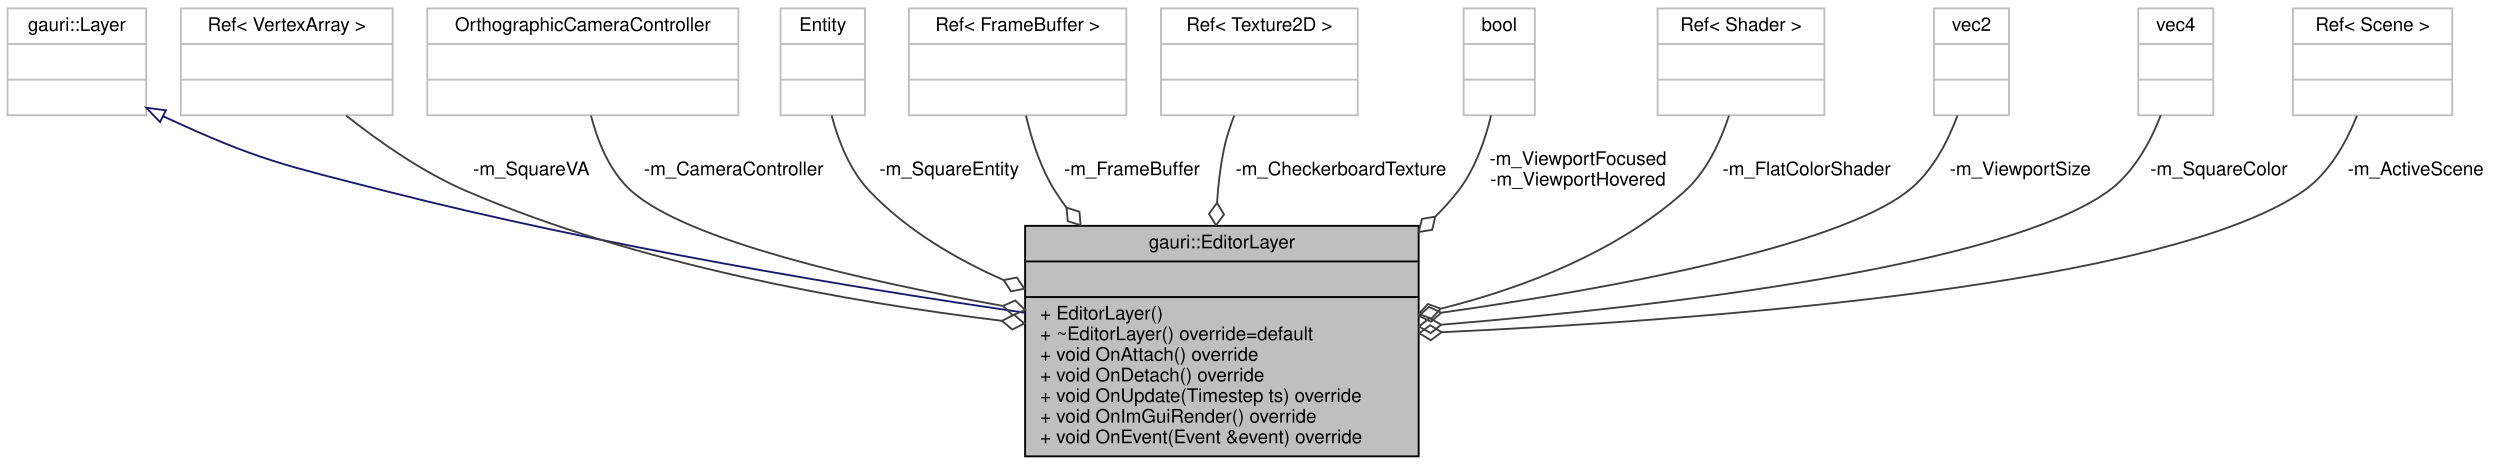
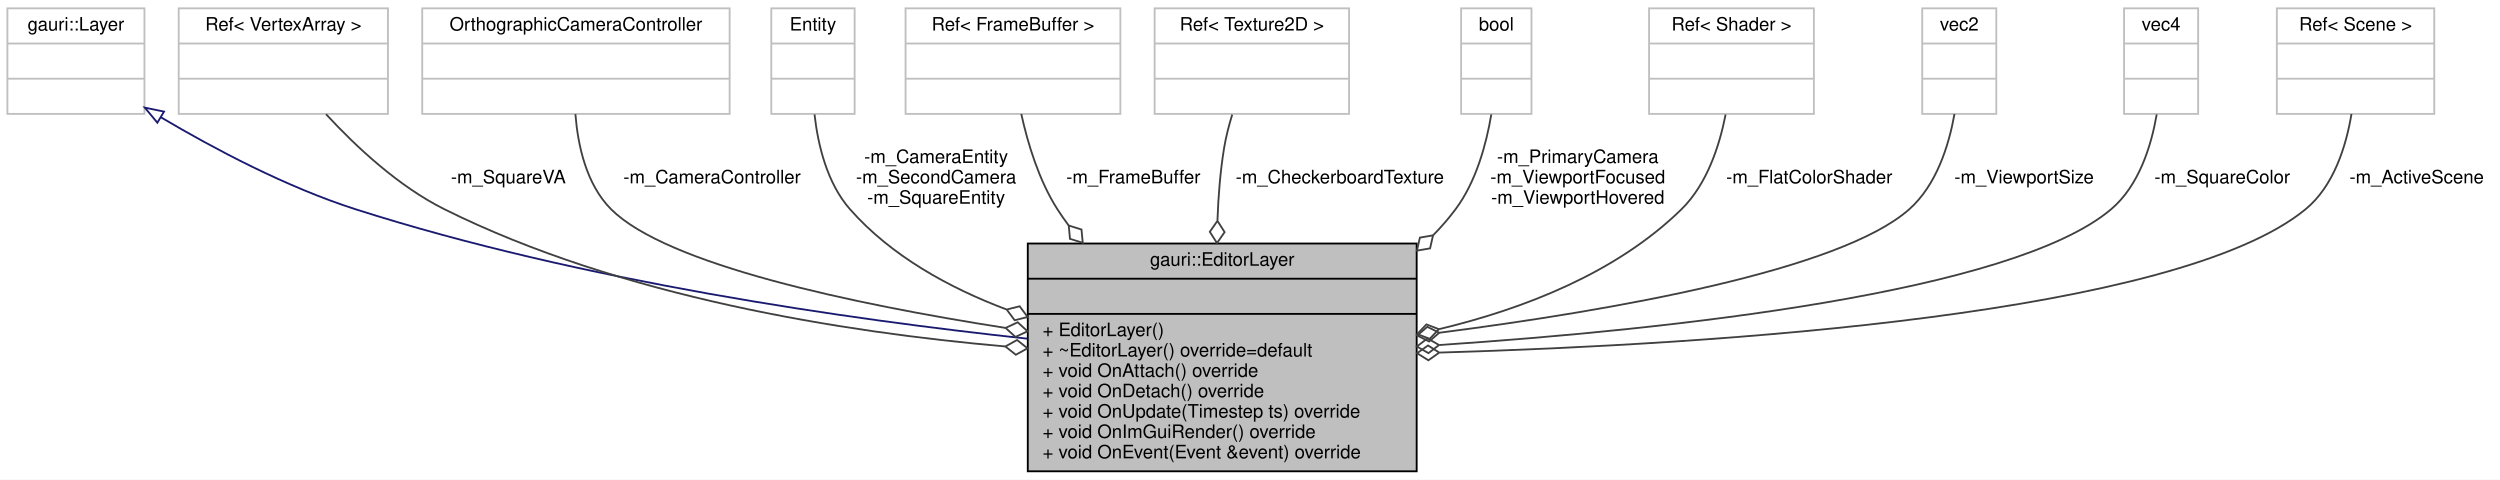
- <svg xmlns="http://www.w3.org/2000/svg" xmlns:xlink="http://www.w3.org/1999/xlink" width="1334pt" height="248pt" viewBox="0.00 0.00 1334.00 248.00">
-   <g id="graph0" class="graph" transform="scale(1 1) rotate(0) translate(4 244)">
-     <polygon fill="white" stroke="transparent" points="-4,4 -4,-244 1330,-244 1330,4 -4,4" />
+ <svg xmlns="http://www.w3.org/2000/svg" xmlns:xlink="http://www.w3.org/1999/xlink" width="1350pt" height="259pt" viewBox="0.00 0.00 1350.00 259.00">
+   <g id="graph0" class="graph" transform="scale(1 1) rotate(0) translate(4 255)">
+     <polygon fill="white" stroke="transparent" points="-4,4 -4,-255 1346,-255 1346,4 -4,4" />
    <g id="node1" class="node">
      <g id="a_node1">
        <a xlink:title=" ">
-           <polygon fill="#bfbfbf" stroke="black" points="543,-0.5 543,-123.5 753,-123.5 753,-0.5 543,-0.5" />
-           <text text-anchor="middle" x="648" y="-111.5" font-family="Helvetica,sans-Serif" font-size="10.00">gauri::EditorLayer</text>
-           <polyline fill="none" stroke="black" points="543,-104.5 753,-104.5 " />
-           <text text-anchor="middle" x="648" y="-92.5" font-family="Helvetica,sans-Serif" font-size="10.00"> </text>
-           <polyline fill="none" stroke="black" points="543,-85.5 753,-85.5 " />
-           <text text-anchor="start" x="551" y="-73.5" font-family="Helvetica,sans-Serif" font-size="10.00">+ EditorLayer()</text>
-           <text text-anchor="start" x="551" y="-62.5" font-family="Helvetica,sans-Serif" font-size="10.00">+ ~EditorLayer() override=default</text>
-           <text text-anchor="start" x="551" y="-51.5" font-family="Helvetica,sans-Serif" font-size="10.00">+ void OnAttach() override</text>
-           <text text-anchor="start" x="551" y="-40.5" font-family="Helvetica,sans-Serif" font-size="10.00">+ void OnDetach() override</text>
-           <text text-anchor="start" x="551" y="-29.5" font-family="Helvetica,sans-Serif" font-size="10.00">+ void OnUpdate(Timestep ts) override</text>
-           <text text-anchor="start" x="551" y="-18.5" font-family="Helvetica,sans-Serif" font-size="10.00">+ void OnImGuiRender() override</text>
-           <text text-anchor="start" x="551" y="-7.5" font-family="Helvetica,sans-Serif" font-size="10.00">+ void OnEvent(Event &amp;event) override</text>
+           <polygon fill="#bfbfbf" stroke="black" points="551,-0.5 551,-123.5 761,-123.5 761,-0.5 551,-0.5" />
+           <text text-anchor="middle" x="656" y="-111.5" font-family="Helvetica,sans-Serif" font-size="10.00">gauri::EditorLayer</text>
+           <polyline fill="none" stroke="black" points="551,-104.5 761,-104.5 " />
+           <text text-anchor="middle" x="656" y="-92.5" font-family="Helvetica,sans-Serif" font-size="10.00"> </text>
+           <polyline fill="none" stroke="black" points="551,-85.5 761,-85.5 " />
+           <text text-anchor="start" x="559" y="-73.5" font-family="Helvetica,sans-Serif" font-size="10.00">+ EditorLayer()</text>
+           <text text-anchor="start" x="559" y="-62.5" font-family="Helvetica,sans-Serif" font-size="10.00">+ ~EditorLayer() override=default</text>
+           <text text-anchor="start" x="559" y="-51.5" font-family="Helvetica,sans-Serif" font-size="10.00">+ void OnAttach() override</text>
+           <text text-anchor="start" x="559" y="-40.5" font-family="Helvetica,sans-Serif" font-size="10.00">+ void OnDetach() override</text>
+           <text text-anchor="start" x="559" y="-29.5" font-family="Helvetica,sans-Serif" font-size="10.00">+ void OnUpdate(Timestep ts) override</text>
+           <text text-anchor="start" x="559" y="-18.5" font-family="Helvetica,sans-Serif" font-size="10.00">+ void OnImGuiRender() override</text>
+           <text text-anchor="start" x="559" y="-7.5" font-family="Helvetica,sans-Serif" font-size="10.00">+ void OnEvent(Event &amp;event) override</text>
        </a>
      </g>
    </g>
    <g id="node2" class="node">
      <g id="a_node2">
        <a xlink:title=" ">
-           <polygon fill="white" stroke="#bfbfbf" points="0,-182.5 0,-239.5 74,-239.5 74,-182.5 0,-182.5" />
-           <text text-anchor="middle" x="37" y="-227.5" font-family="Helvetica,sans-Serif" font-size="10.00">gauri::Layer</text>
-           <polyline fill="none" stroke="#bfbfbf" points="0,-220.5 74,-220.5 " />
-           <text text-anchor="middle" x="37" y="-208.5" font-family="Helvetica,sans-Serif" font-size="10.00"> </text>
-           <polyline fill="none" stroke="#bfbfbf" points="0,-201.5 74,-201.5 " />
-           <text text-anchor="middle" x="37" y="-189.5" font-family="Helvetica,sans-Serif" font-size="10.00"> </text>
+           <polygon fill="white" stroke="#bfbfbf" points="0,-193.5 0,-250.5 74,-250.5 74,-193.5 0,-193.5" />
+           <text text-anchor="middle" x="37" y="-238.5" font-family="Helvetica,sans-Serif" font-size="10.00">gauri::Layer</text>
+           <polyline fill="none" stroke="#bfbfbf" points="0,-231.5 74,-231.5 " />
+           <text text-anchor="middle" x="37" y="-219.5" font-family="Helvetica,sans-Serif" font-size="10.00"> </text>
+           <polyline fill="none" stroke="#bfbfbf" points="0,-212.5 74,-212.5 " />
+           <text text-anchor="middle" x="37" y="-200.5" font-family="Helvetica,sans-Serif" font-size="10.00"> </text>
        </a>
      </g>
    </g>
    <g id="edge1" class="edge">
-       <path fill="none" stroke="midnightblue" d="M82.72,-182.13C82.81,-182.09 82.91,-182.04 83,-182 133.59,-158.46 147.93,-155.79 202,-142 317.25,-112.6 452,-90.36 542.98,-77.09" />
-       <polygon fill="none" stroke="midnightblue" points="81.38,-178.89 74.02,-186.51 84.53,-185.14 81.38,-178.89" />
+       <path fill="none" stroke="midnightblue" d="M82.87,-191.67C111.9,-174.49 150.84,-153.89 188,-142 309.25,-103.2 454.61,-82.46 550.81,-72.11" />
+       <polygon fill="none" stroke="midnightblue" points="80.97,-188.74 74.2,-196.88 84.57,-194.74 80.97,-188.74" />
    </g>
    <g id="node3" class="node">
      <g id="a_node3">
        <a xlink:title=" ">
-           <polygon fill="white" stroke="#bfbfbf" points="92.5,-182.5 92.5,-239.5 205.5,-239.5 205.5,-182.5 92.5,-182.5" />
-           <text text-anchor="middle" x="149" y="-227.5" font-family="Helvetica,sans-Serif" font-size="10.00">Ref&lt; VertexArray &gt;</text>
-           <polyline fill="none" stroke="#bfbfbf" points="92.5,-220.5 205.5,-220.5 " />
-           <text text-anchor="middle" x="149" y="-208.5" font-family="Helvetica,sans-Serif" font-size="10.00"> </text>
-           <polyline fill="none" stroke="#bfbfbf" points="92.5,-201.5 205.5,-201.5 " />
-           <text text-anchor="middle" x="149" y="-189.5" font-family="Helvetica,sans-Serif" font-size="10.00"> </text>
+           <polygon fill="white" stroke="#bfbfbf" points="92.5,-193.5 92.5,-250.5 205.5,-250.5 205.5,-193.5 92.5,-193.5" />
+           <text text-anchor="middle" x="149" y="-238.5" font-family="Helvetica,sans-Serif" font-size="10.00">Ref&lt; VertexArray &gt;</text>
+           <polyline fill="none" stroke="#bfbfbf" points="92.5,-231.5 205.5,-231.5 " />
+           <text text-anchor="middle" x="149" y="-219.5" font-family="Helvetica,sans-Serif" font-size="10.00"> </text>
+           <polyline fill="none" stroke="#bfbfbf" points="92.5,-212.5 205.5,-212.5 " />
+           <text text-anchor="middle" x="149" y="-200.5" font-family="Helvetica,sans-Serif" font-size="10.00"> </text>
        </a>
      </g>
    </g>
    <g id="edge2" class="edge">
-       <path fill="none" stroke="#404040" d="M180.68,-182.36C198.47,-168.24 221.72,-151.98 245,-142 336.5,-102.78 448.08,-82.84 530.61,-72.82" />
-       <polygon fill="none" stroke="#404040" points="530.66,-72.81 536.15,-68.14 542.57,-71.41 537.08,-76.08 530.66,-72.81" />
-       <text text-anchor="middle" x="279.5" y="-150.5" font-family="Helvetica,sans-Serif" font-size="10.00"> -m_SquareVA</text>
+       <path fill="none" stroke="#404040" d="M172.05,-193.34C188.16,-175.88 211.16,-154.36 236,-142 331.17,-94.66 451.35,-75.56 538.75,-67.93" />
+       <polygon fill="none" stroke="#404040" points="538.9,-67.91 544.55,-63.43 550.86,-66.92 545.21,-71.4 538.9,-67.91" />
+       <text text-anchor="middle" x="270.5" y="-156" font-family="Helvetica,sans-Serif" font-size="10.00"> -m_SquareVA</text>
    </g>
    <g id="node4" class="node">
      <g id="a_node4">
        <a xlink:title=" ">
-           <polygon fill="white" stroke="#bfbfbf" points="224,-182.5 224,-239.5 390,-239.5 390,-182.5 224,-182.5" />
-           <text text-anchor="middle" x="307" y="-227.5" font-family="Helvetica,sans-Serif" font-size="10.00">OrthographicCameraController</text>
-           <polyline fill="none" stroke="#bfbfbf" points="224,-220.5 390,-220.5 " />
-           <text text-anchor="middle" x="307" y="-208.5" font-family="Helvetica,sans-Serif" font-size="10.00"> </text>
-           <polyline fill="none" stroke="#bfbfbf" points="224,-201.5 390,-201.5 " />
-           <text text-anchor="middle" x="307" y="-189.5" font-family="Helvetica,sans-Serif" font-size="10.00"> </text>
+           <polygon fill="white" stroke="#bfbfbf" points="224,-193.5 224,-250.5 390,-250.5 390,-193.5 224,-193.5" />
+           <text text-anchor="middle" x="307" y="-238.5" font-family="Helvetica,sans-Serif" font-size="10.00">OrthographicCameraController</text>
+           <polyline fill="none" stroke="#bfbfbf" points="224,-231.5 390,-231.5 " />
+           <text text-anchor="middle" x="307" y="-219.5" font-family="Helvetica,sans-Serif" font-size="10.00"> </text>
+           <polyline fill="none" stroke="#bfbfbf" points="224,-212.5 390,-212.5 " />
+           <text text-anchor="middle" x="307" y="-200.5" font-family="Helvetica,sans-Serif" font-size="10.00"> </text>
        </a>
      </g>
    </g>
    <g id="edge3" class="edge">
-       <path fill="none" stroke="#404040" d="M311.34,-182.36C314.91,-168.42 321.37,-152.32 333,-142 362.53,-115.81 453.98,-94.63 530.79,-80.83" />
-       <polygon fill="none" stroke="#404040" points="531.16,-80.76 536.37,-75.78 542.98,-78.67 537.76,-83.66 531.16,-80.76" />
-       <text text-anchor="middle" x="387.5" y="-150.5" font-family="Helvetica,sans-Serif" font-size="10.00"> -m_CameraController</text>
+       <path fill="none" stroke="#404040" d="M306.72,-193.38C308.05,-176.38 312.63,-155.36 326,-142 355.99,-112.04 456.56,-90.8 538.87,-77.94" />
+       <polygon fill="none" stroke="#404040" points="539.01,-77.92 544.34,-73.06 550.87,-76.1 545.55,-80.97 539.01,-77.92" />
+       <text text-anchor="middle" x="380.5" y="-156" font-family="Helvetica,sans-Serif" font-size="10.00"> -m_CameraController</text>
    </g>
    <g id="node5" class="node">
      <g id="a_node5">
        <a xlink:title=" ">
-           <polygon fill="white" stroke="#bfbfbf" points="412.5,-182.5 412.5,-239.5 457.5,-239.5 457.5,-182.5 412.5,-182.5" />
-           <text text-anchor="middle" x="435" y="-227.5" font-family="Helvetica,sans-Serif" font-size="10.00">Entity</text>
-           <polyline fill="none" stroke="#bfbfbf" points="412.5,-220.5 457.5,-220.5 " />
-           <text text-anchor="middle" x="435" y="-208.5" font-family="Helvetica,sans-Serif" font-size="10.00"> </text>
-           <polyline fill="none" stroke="#bfbfbf" points="412.5,-201.5 457.5,-201.5 " />
-           <text text-anchor="middle" x="435" y="-189.5" font-family="Helvetica,sans-Serif" font-size="10.00"> </text>
+           <polygon fill="white" stroke="#bfbfbf" points="412.5,-193.5 412.5,-250.5 457.5,-250.5 457.5,-193.5 412.5,-193.5" />
+           <text text-anchor="middle" x="435" y="-238.5" font-family="Helvetica,sans-Serif" font-size="10.00">Entity</text>
+           <polyline fill="none" stroke="#bfbfbf" points="412.5,-231.5 457.5,-231.5 " />
+           <text text-anchor="middle" x="435" y="-219.5" font-family="Helvetica,sans-Serif" font-size="10.00"> </text>
+           <polyline fill="none" stroke="#bfbfbf" points="412.5,-212.5 457.5,-212.5 " />
+           <text text-anchor="middle" x="435" y="-200.5" font-family="Helvetica,sans-Serif" font-size="10.00"> </text>
        </a>
      </g>
    </g>
    <g id="edge4" class="edge">
-       <path fill="none" stroke="#404040" d="M439.75,-182.39C443.33,-168.8 449.49,-153 460,-142 479.58,-121.51 505.3,-106.1 531.41,-94.61" />
-       <polygon fill="none" stroke="#404040" points="531.54,-94.56 535.52,-88.55 542.6,-89.93 538.62,-95.93 531.54,-94.56" />
-       <text text-anchor="middle" x="502.5" y="-150.5" font-family="Helvetica,sans-Serif" font-size="10.00"> -m_SquareEntity</text>
+       <path fill="none" stroke="#404040" d="M435.84,-193.21C437.72,-176.58 442.66,-156.01 455,-142 477.13,-116.88 508.27,-99.67 539.45,-87.91" />
+       <polygon fill="none" stroke="#404040" points="539.62,-87.85 543.92,-82.07 550.92,-83.82 546.61,-89.61 539.62,-87.85" />
+       <text text-anchor="middle" x="501.5" y="-167" font-family="Helvetica,sans-Serif" font-size="10.00"> -m_CameraEntity</text>
+       <text text-anchor="middle" x="501.5" y="-156" font-family="Helvetica,sans-Serif" font-size="10.00">-m_SecondCamera</text>
+       <text text-anchor="middle" x="501.5" y="-145" font-family="Helvetica,sans-Serif" font-size="10.00">-m_SquareEntity</text>
    </g>
    <g id="node6" class="node">
      <g id="a_node6">
        <a xlink:title=" ">
-           <polygon fill="white" stroke="#bfbfbf" points="481,-182.5 481,-239.5 597,-239.5 597,-182.5 481,-182.5" />
-           <text text-anchor="middle" x="539" y="-227.5" font-family="Helvetica,sans-Serif" font-size="10.00">Ref&lt; FrameBuffer &gt;</text>
-           <polyline fill="none" stroke="#bfbfbf" points="481,-220.5 597,-220.5 " />
-           <text text-anchor="middle" x="539" y="-208.5" font-family="Helvetica,sans-Serif" font-size="10.00"> </text>
-           <polyline fill="none" stroke="#bfbfbf" points="481,-201.5 597,-201.5 " />
-           <text text-anchor="middle" x="539" y="-189.5" font-family="Helvetica,sans-Serif" font-size="10.00"> </text>
+           <polygon fill="white" stroke="#bfbfbf" points="485,-193.5 485,-250.5 601,-250.5 601,-193.5 485,-193.5" />
+           <text text-anchor="middle" x="543" y="-238.5" font-family="Helvetica,sans-Serif" font-size="10.00">Ref&lt; FrameBuffer &gt;</text>
+           <polyline fill="none" stroke="#bfbfbf" points="485,-231.5 601,-231.5 " />
+           <text text-anchor="middle" x="543" y="-219.5" font-family="Helvetica,sans-Serif" font-size="10.00"> </text>
+           <polyline fill="none" stroke="#bfbfbf" points="485,-212.5 601,-212.5 " />
+           <text text-anchor="middle" x="543" y="-200.5" font-family="Helvetica,sans-Serif" font-size="10.00"> </text>
        </a>
      </g>
    </g>
    <g id="edge5" class="edge">
-       <path fill="none" stroke="#404040" d="M543.46,-182.38C546.45,-169.4 551.29,-154.16 559,-142 560.87,-139.06 562.88,-136.16 565,-133.31" />
-       <polygon fill="none" stroke="#404040" points="565.09,-133.19 565.74,-126.01 572.61,-123.84 571.97,-131.02 565.09,-133.19" />
-       <text text-anchor="middle" x="600" y="-150.5" font-family="Helvetica,sans-Serif" font-size="10.00"> -m_FrameBuffer</text>
+       <path fill="none" stroke="#404040" d="M547.49,-193.46C551.01,-177.51 557.02,-157.57 567,-142 568.88,-139.06 570.9,-136.17 573.03,-133.33" />
+       <polygon fill="none" stroke="#404040" points="573.13,-133.21 573.79,-126.03 580.68,-123.88 580.01,-131.06 573.13,-133.21" />
+       <text text-anchor="middle" x="608" y="-156" font-family="Helvetica,sans-Serif" font-size="10.00"> -m_FrameBuffer</text>
    </g>
    <g id="node7" class="node">
      <g id="a_node7">
        <a xlink:title=" ">
-           <polygon fill="white" stroke="#bfbfbf" points="615.5,-182.5 615.5,-239.5 720.5,-239.5 720.5,-182.5 615.5,-182.5" />
-           <text text-anchor="middle" x="668" y="-227.5" font-family="Helvetica,sans-Serif" font-size="10.00">Ref&lt; Texture2D &gt;</text>
-           <polyline fill="none" stroke="#bfbfbf" points="615.5,-220.5 720.5,-220.5 " />
-           <text text-anchor="middle" x="668" y="-208.5" font-family="Helvetica,sans-Serif" font-size="10.00"> </text>
-           <polyline fill="none" stroke="#bfbfbf" points="615.5,-201.5 720.5,-201.5 " />
-           <text text-anchor="middle" x="668" y="-189.5" font-family="Helvetica,sans-Serif" font-size="10.00"> </text>
+           <polygon fill="white" stroke="#bfbfbf" points="619.5,-193.5 619.5,-250.5 724.5,-250.5 724.5,-193.5 619.5,-193.5" />
+           <text text-anchor="middle" x="672" y="-238.5" font-family="Helvetica,sans-Serif" font-size="10.00">Ref&lt; Texture2D &gt;</text>
+           <polyline fill="none" stroke="#bfbfbf" points="619.5,-231.5 724.5,-231.5 " />
+           <text text-anchor="middle" x="672" y="-219.5" font-family="Helvetica,sans-Serif" font-size="10.00"> </text>
+           <polyline fill="none" stroke="#bfbfbf" points="619.5,-212.5 724.5,-212.5 " />
+           <text text-anchor="middle" x="672" y="-200.5" font-family="Helvetica,sans-Serif" font-size="10.00"> </text>
        </a>
      </g>
    </g>
    <g id="edge6" class="edge">
-       <path fill="none" stroke="#404040" d="M654.59,-182.32C652.29,-176.4 650.24,-170.1 649,-164 647.16,-154.94 646.03,-145.32 645.4,-135.77" />
-       <polygon fill="none" stroke="#404040" points="645.4,-135.73 641.13,-129.92 644.86,-123.75 649.13,-129.56 645.4,-135.73" />
-       <text text-anchor="middle" x="711.5" y="-150.5" font-family="Helvetica,sans-Serif" font-size="10.00"> -m_CheckerboardTexture</text>
+       <path fill="none" stroke="#404040" d="M661.4,-193.12C659.59,-187.22 657.98,-180.97 657,-175 654.96,-162.49 653.89,-149.1 653.43,-136.07" />
+       <polygon fill="none" stroke="#404040" points="653.42,-135.74 649.3,-129.82 653.17,-123.74 657.29,-129.65 653.42,-135.74" />
+       <text text-anchor="middle" x="719.5" y="-156" font-family="Helvetica,sans-Serif" font-size="10.00"> -m_CheckerboardTexture</text>
    </g>
    <g id="node8" class="node">
      <g id="a_node8">
        <a xlink:title=" ">
-           <polygon fill="white" stroke="#bfbfbf" points="777,-182.5 777,-239.5 815,-239.5 815,-182.5 777,-182.5" />
-           <text text-anchor="middle" x="796" y="-227.5" font-family="Helvetica,sans-Serif" font-size="10.00">bool</text>
-           <polyline fill="none" stroke="#bfbfbf" points="777,-220.5 815,-220.5 " />
-           <text text-anchor="middle" x="796" y="-208.5" font-family="Helvetica,sans-Serif" font-size="10.00"> </text>
-           <polyline fill="none" stroke="#bfbfbf" points="777,-201.5 815,-201.5 " />
-           <text text-anchor="middle" x="796" y="-189.5" font-family="Helvetica,sans-Serif" font-size="10.00"> </text>
+           <polygon fill="white" stroke="#bfbfbf" points="785,-193.5 785,-250.5 823,-250.5 823,-193.5 785,-193.5" />
+           <text text-anchor="middle" x="804" y="-238.5" font-family="Helvetica,sans-Serif" font-size="10.00">bool</text>
+           <polyline fill="none" stroke="#bfbfbf" points="785,-231.5 823,-231.5 " />
+           <text text-anchor="middle" x="804" y="-219.5" font-family="Helvetica,sans-Serif" font-size="10.00"> </text>
+           <polyline fill="none" stroke="#bfbfbf" points="785,-212.5 823,-212.5 " />
+           <text text-anchor="middle" x="804" y="-200.5" font-family="Helvetica,sans-Serif" font-size="10.00"> </text>
        </a>
      </g>
    </g>
    <g id="edge7" class="edge">
-       <path fill="none" stroke="#404040" d="M791.64,-182.43C788.47,-169.16 783.07,-153.65 774,-142 770.37,-137.34 766.39,-132.89 762.14,-128.64" />
-       <polygon fill="none" stroke="#404040" points="761.86,-128.38 754.74,-127.21 753.08,-120.2 760.2,-121.36 761.86,-128.38" />
-       <text text-anchor="middle" x="838" y="-156" font-family="Helvetica,sans-Serif" font-size="10.00"> -m_ViewportFocused</text>
-       <text text-anchor="middle" x="838" y="-145" font-family="Helvetica,sans-Serif" font-size="10.00">-m_ViewportHovered</text>
+       <path fill="none" stroke="#404040" d="M801.3,-193.21C798.57,-176.97 793.07,-156.83 782,-142 778.33,-137.08 774.26,-132.4 769.88,-127.94" />
+       <polygon fill="none" stroke="#404040" points="769.85,-127.91 762.74,-126.69 761.14,-119.66 768.24,-120.88 769.85,-127.91" />
+       <text text-anchor="middle" x="848" y="-167" font-family="Helvetica,sans-Serif" font-size="10.00"> -m_PrimaryCamera</text>
+       <text text-anchor="middle" x="848" y="-156" font-family="Helvetica,sans-Serif" font-size="10.00">-m_ViewportFocused</text>
+       <text text-anchor="middle" x="848" y="-145" font-family="Helvetica,sans-Serif" font-size="10.00">-m_ViewportHovered</text>
    </g>
    <g id="node9" class="node">
      <g id="a_node9">
        <a xlink:title=" ">
-           <polygon fill="white" stroke="#bfbfbf" points="880.5,-182.5 880.5,-239.5 969.5,-239.5 969.5,-182.5 880.5,-182.5" />
-           <text text-anchor="middle" x="925" y="-227.5" font-family="Helvetica,sans-Serif" font-size="10.00">Ref&lt; Shader &gt;</text>
-           <polyline fill="none" stroke="#bfbfbf" points="880.5,-220.5 969.5,-220.5 " />
-           <text text-anchor="middle" x="925" y="-208.5" font-family="Helvetica,sans-Serif" font-size="10.00"> </text>
-           <polyline fill="none" stroke="#bfbfbf" points="880.5,-201.5 969.5,-201.5 " />
-           <text text-anchor="middle" x="925" y="-189.5" font-family="Helvetica,sans-Serif" font-size="10.00"> </text>
+           <polygon fill="white" stroke="#bfbfbf" points="886.5,-193.5 886.5,-250.5 975.5,-250.5 975.5,-193.5 886.5,-193.5" />
+           <text text-anchor="middle" x="931" y="-238.5" font-family="Helvetica,sans-Serif" font-size="10.00">Ref&lt; Shader &gt;</text>
+           <polyline fill="none" stroke="#bfbfbf" points="886.5,-231.5 975.5,-231.5 " />
+           <text text-anchor="middle" x="931" y="-219.5" font-family="Helvetica,sans-Serif" font-size="10.00"> </text>
+           <polyline fill="none" stroke="#bfbfbf" points="886.5,-212.5 975.5,-212.5 " />
+           <text text-anchor="middle" x="931" y="-200.5" font-family="Helvetica,sans-Serif" font-size="10.00"> </text>
        </a>
      </g>
    </g>
    <g id="edge8" class="edge">
-       <path fill="none" stroke="#404040" d="M918.57,-182.26C914.07,-168.46 906.71,-152.53 895,-142 859.12,-109.74 810,-90.64 765,-79.34" />
-       <polygon fill="none" stroke="#404040" points="764.72,-79.28 757.96,-81.78 753.05,-76.5 759.81,-73.99 764.72,-79.28" />
-       <text text-anchor="middle" x="960" y="-150.5" font-family="Helvetica,sans-Serif" font-size="10.00"> -m_FlatColorShader</text>
+       <path fill="none" stroke="#404040" d="M927.83,-193.15C924.52,-176.28 917.77,-155.49 904,-142 868.95,-107.68 819.04,-88.26 773.17,-77.28" />
+       <polygon fill="none" stroke="#404040" points="773,-77.24 766.26,-79.82 761.29,-74.6 768.02,-72.02 773,-77.24" />
+       <text text-anchor="middle" x="973" y="-156" font-family="Helvetica,sans-Serif" font-size="10.00"> -m_FlatColorShader</text>
    </g>
    <g id="node10" class="node">
      <g id="a_node10">
        <a xlink:title=" ">
-           <polygon fill="white" stroke="#bfbfbf" points="1028,-182.5 1028,-239.5 1068,-239.5 1068,-182.5 1028,-182.5" />
-           <text text-anchor="middle" x="1048" y="-227.5" font-family="Helvetica,sans-Serif" font-size="10.00">vec2</text>
-           <polyline fill="none" stroke="#bfbfbf" points="1028,-220.5 1068,-220.5 " />
-           <text text-anchor="middle" x="1048" y="-208.5" font-family="Helvetica,sans-Serif" font-size="10.00"> </text>
-           <polyline fill="none" stroke="#bfbfbf" points="1028,-201.5 1068,-201.5 " />
-           <text text-anchor="middle" x="1048" y="-189.5" font-family="Helvetica,sans-Serif" font-size="10.00"> </text>
+           <polygon fill="white" stroke="#bfbfbf" points="1034,-193.5 1034,-250.5 1074,-250.5 1074,-193.5 1034,-193.5" />
+           <text text-anchor="middle" x="1054" y="-238.5" font-family="Helvetica,sans-Serif" font-size="10.00">vec2</text>
+           <polyline fill="none" stroke="#bfbfbf" points="1034,-231.5 1074,-231.5 " />
+           <text text-anchor="middle" x="1054" y="-219.5" font-family="Helvetica,sans-Serif" font-size="10.00"> </text>
+           <polyline fill="none" stroke="#bfbfbf" points="1034,-212.5 1074,-212.5 " />
+           <text text-anchor="middle" x="1054" y="-200.5" font-family="Helvetica,sans-Serif" font-size="10.00"> </text>
        </a>
      </g>
    </g>
    <g id="edge9" class="edge">
-       <path fill="none" stroke="#404040" d="M1040.52,-182.41C1035.31,-168.3 1026.93,-152.03 1014,-142 975.56,-112.18 856.94,-90.22 765.05,-77.13" />
-       <polygon fill="none" stroke="#404040" points="765.01,-77.12 758.51,-80.25 753.13,-75.46 759.62,-72.33 765.01,-77.12" />
-       <text text-anchor="middle" x="1074" y="-150.5" font-family="Helvetica,sans-Serif" font-size="10.00"> -m_ViewportSize</text>
+       <path fill="none" stroke="#404040" d="M1051.42,-193.44C1048.35,-176.24 1041.64,-154.99 1027,-142 989.8,-109 867.35,-87.44 773.19,-75.31" />
+       <polygon fill="none" stroke="#404040" points="773.18,-75.31 766.73,-78.52 761.28,-73.8 767.73,-70.59 773.18,-75.31" />
+       <text text-anchor="middle" x="1089" y="-156" font-family="Helvetica,sans-Serif" font-size="10.00"> -m_ViewportSize</text>
    </g>
    <g id="node11" class="node">
      <g id="a_node11">
        <a xlink:title=" ">
-           <polygon fill="white" stroke="#bfbfbf" points="1137,-182.5 1137,-239.5 1177,-239.5 1177,-182.5 1137,-182.5" />
-           <text text-anchor="middle" x="1157" y="-227.5" font-family="Helvetica,sans-Serif" font-size="10.00">vec4</text>
-           <polyline fill="none" stroke="#bfbfbf" points="1137,-220.5 1177,-220.5 " />
-           <text text-anchor="middle" x="1157" y="-208.5" font-family="Helvetica,sans-Serif" font-size="10.00"> </text>
-           <polyline fill="none" stroke="#bfbfbf" points="1137,-201.5 1177,-201.5 " />
-           <text text-anchor="middle" x="1157" y="-189.5" font-family="Helvetica,sans-Serif" font-size="10.00"> </text>
+           <polygon fill="white" stroke="#bfbfbf" points="1143,-193.5 1143,-250.5 1183,-250.5 1183,-193.5 1143,-193.5" />
+           <text text-anchor="middle" x="1163" y="-238.5" font-family="Helvetica,sans-Serif" font-size="10.00">vec4</text>
+           <polyline fill="none" stroke="#bfbfbf" points="1143,-231.5 1183,-231.5 " />
+           <text text-anchor="middle" x="1163" y="-219.5" font-family="Helvetica,sans-Serif" font-size="10.00"> </text>
+           <polyline fill="none" stroke="#bfbfbf" points="1143,-212.5 1183,-212.5 " />
+           <text text-anchor="middle" x="1163" y="-200.5" font-family="Helvetica,sans-Serif" font-size="10.00"> </text>
        </a>
      </g>
    </g>
    <g id="edge10" class="edge">
-       <path fill="none" stroke="#404040" d="M1149.01,-182.48C1143.44,-168.21 1134.54,-151.77 1121,-142 1065.54,-102.02 886.57,-80.82 765.38,-70.76" />
-       <polygon fill="none" stroke="#404040" points="765.07,-70.74 758.76,-74.24 753.11,-69.77 759.41,-66.26 765.07,-70.74" />
-       <text text-anchor="middle" x="1180" y="-150.5" font-family="Helvetica,sans-Serif" font-size="10.00"> -m_SquareColor</text>
+       <path fill="none" stroke="#404040" d="M1160.62,-193.21C1157.63,-175.92 1150.94,-154.64 1136,-142 1082.62,-96.83 897.42,-77.04 773.3,-68.7" />
+       <polygon fill="none" stroke="#404040" points="773.08,-68.68 766.84,-72.28 761.11,-67.9 767.36,-64.3 773.08,-68.68" />
+       <text text-anchor="middle" x="1196" y="-156" font-family="Helvetica,sans-Serif" font-size="10.00"> -m_SquareColor</text>
    </g>
    <g id="node12" class="node">
      <g id="a_node12">
        <a xlink:title=" ">
-           <polygon fill="white" stroke="#bfbfbf" points="1219.5,-182.5 1219.5,-239.5 1304.5,-239.5 1304.5,-182.5 1219.5,-182.5" />
-           <text text-anchor="middle" x="1262" y="-227.5" font-family="Helvetica,sans-Serif" font-size="10.00">Ref&lt; Scene &gt;</text>
-           <polyline fill="none" stroke="#bfbfbf" points="1219.5,-220.5 1304.5,-220.5 " />
-           <text text-anchor="middle" x="1262" y="-208.5" font-family="Helvetica,sans-Serif" font-size="10.00"> </text>
-           <polyline fill="none" stroke="#bfbfbf" points="1219.5,-201.5 1304.5,-201.5 " />
-           <text text-anchor="middle" x="1262" y="-189.5" font-family="Helvetica,sans-Serif" font-size="10.00"> </text>
+           <polygon fill="white" stroke="#bfbfbf" points="1225.5,-193.5 1225.5,-250.5 1310.5,-250.5 1310.5,-193.5 1225.5,-193.5" />
+           <text text-anchor="middle" x="1268" y="-238.5" font-family="Helvetica,sans-Serif" font-size="10.00">Ref&lt; Scene &gt;</text>
+           <polyline fill="none" stroke="#bfbfbf" points="1225.5,-231.5 1310.5,-231.5 " />
+           <text text-anchor="middle" x="1268" y="-219.5" font-family="Helvetica,sans-Serif" font-size="10.00"> </text>
+           <polyline fill="none" stroke="#bfbfbf" points="1225.5,-212.5 1310.5,-212.5 " />
+           <text text-anchor="middle" x="1268" y="-200.5" font-family="Helvetica,sans-Serif" font-size="10.00"> </text>
        </a>
      </g>
    </g>
    <g id="edge11" class="edge">
-       <path fill="none" stroke="#404040" d="M1253.71,-182.3C1247.97,-167.98 1238.82,-151.55 1225,-142 1152.62,-92.03 912.11,-73.49 765.44,-66.74" />
-       <polygon fill="none" stroke="#404040" points="765.28,-66.74 759.11,-70.46 753.29,-66.2 759.47,-62.47 765.28,-66.74" />
-       <text text-anchor="middle" x="1285" y="-150.5" font-family="Helvetica,sans-Serif" font-size="10.00"> -m_ActiveScene</text>
+       <path fill="none" stroke="#404040" d="M1265.8,-193.45C1262.9,-176.03 1256.23,-154.51 1241,-142 1171.69,-85.04 923.56,-69.04 773.63,-64.62" />
+       <polygon fill="none" stroke="#404040" points="773.22,-64.61 767.11,-68.44 761.22,-64.27 767.33,-60.44 773.22,-64.61" />
+       <text text-anchor="middle" x="1301" y="-156" font-family="Helvetica,sans-Serif" font-size="10.00"> -m_ActiveScene</text>
    </g>
  </g>
</svg>
